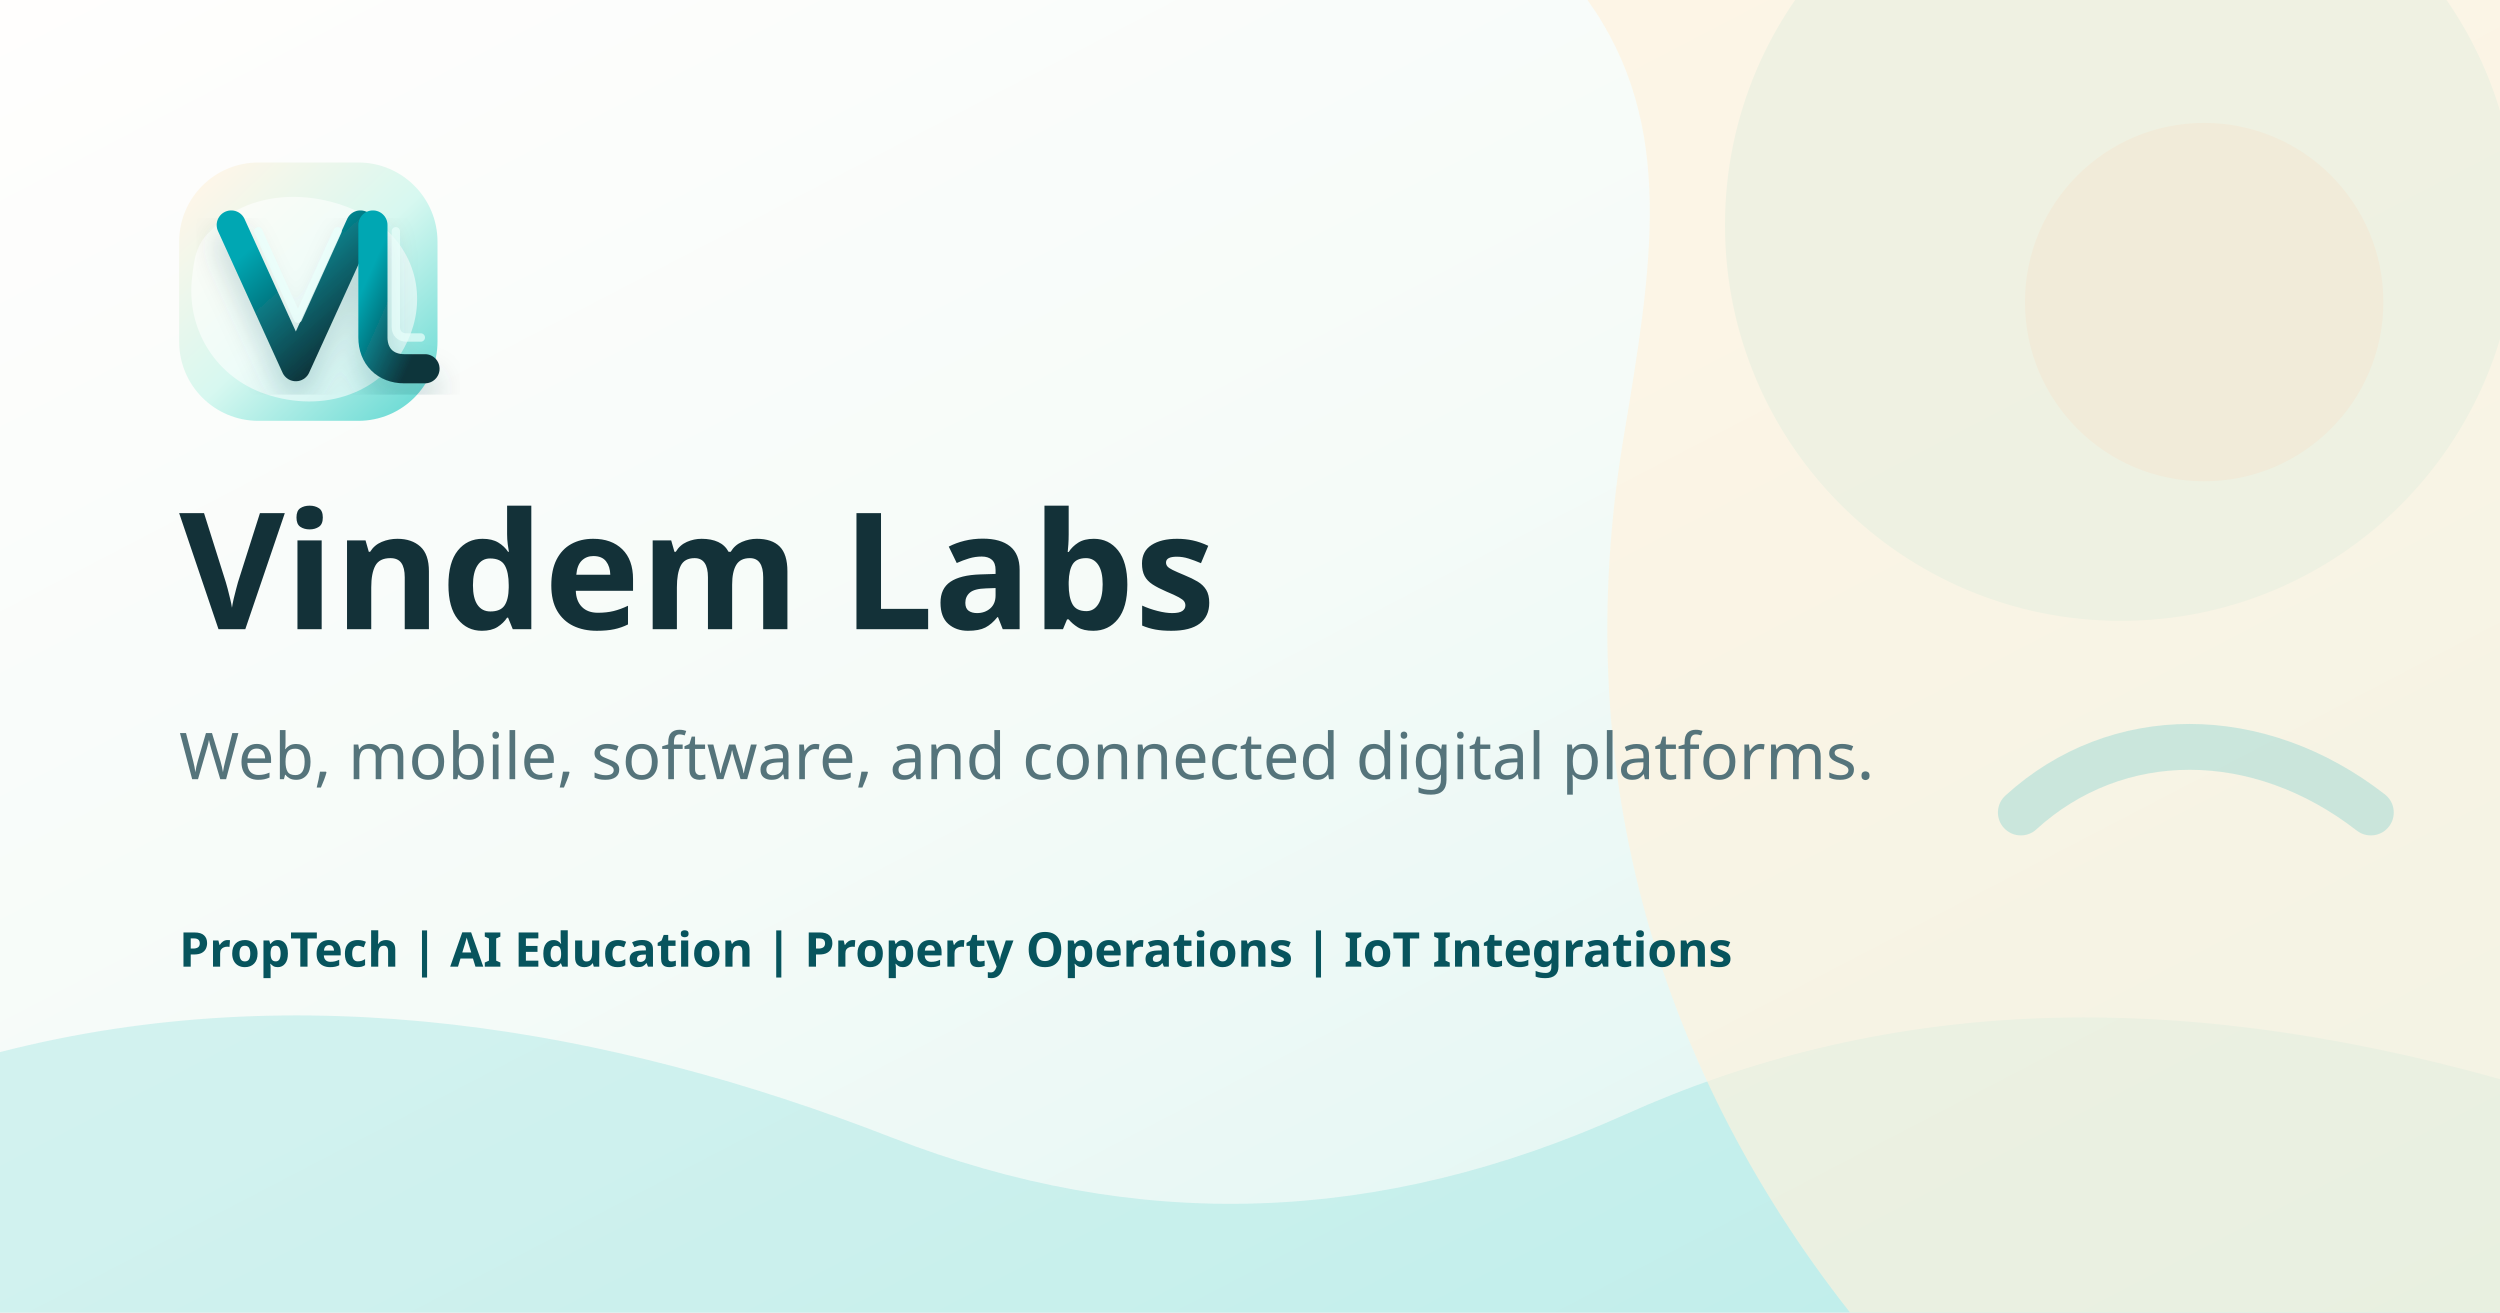
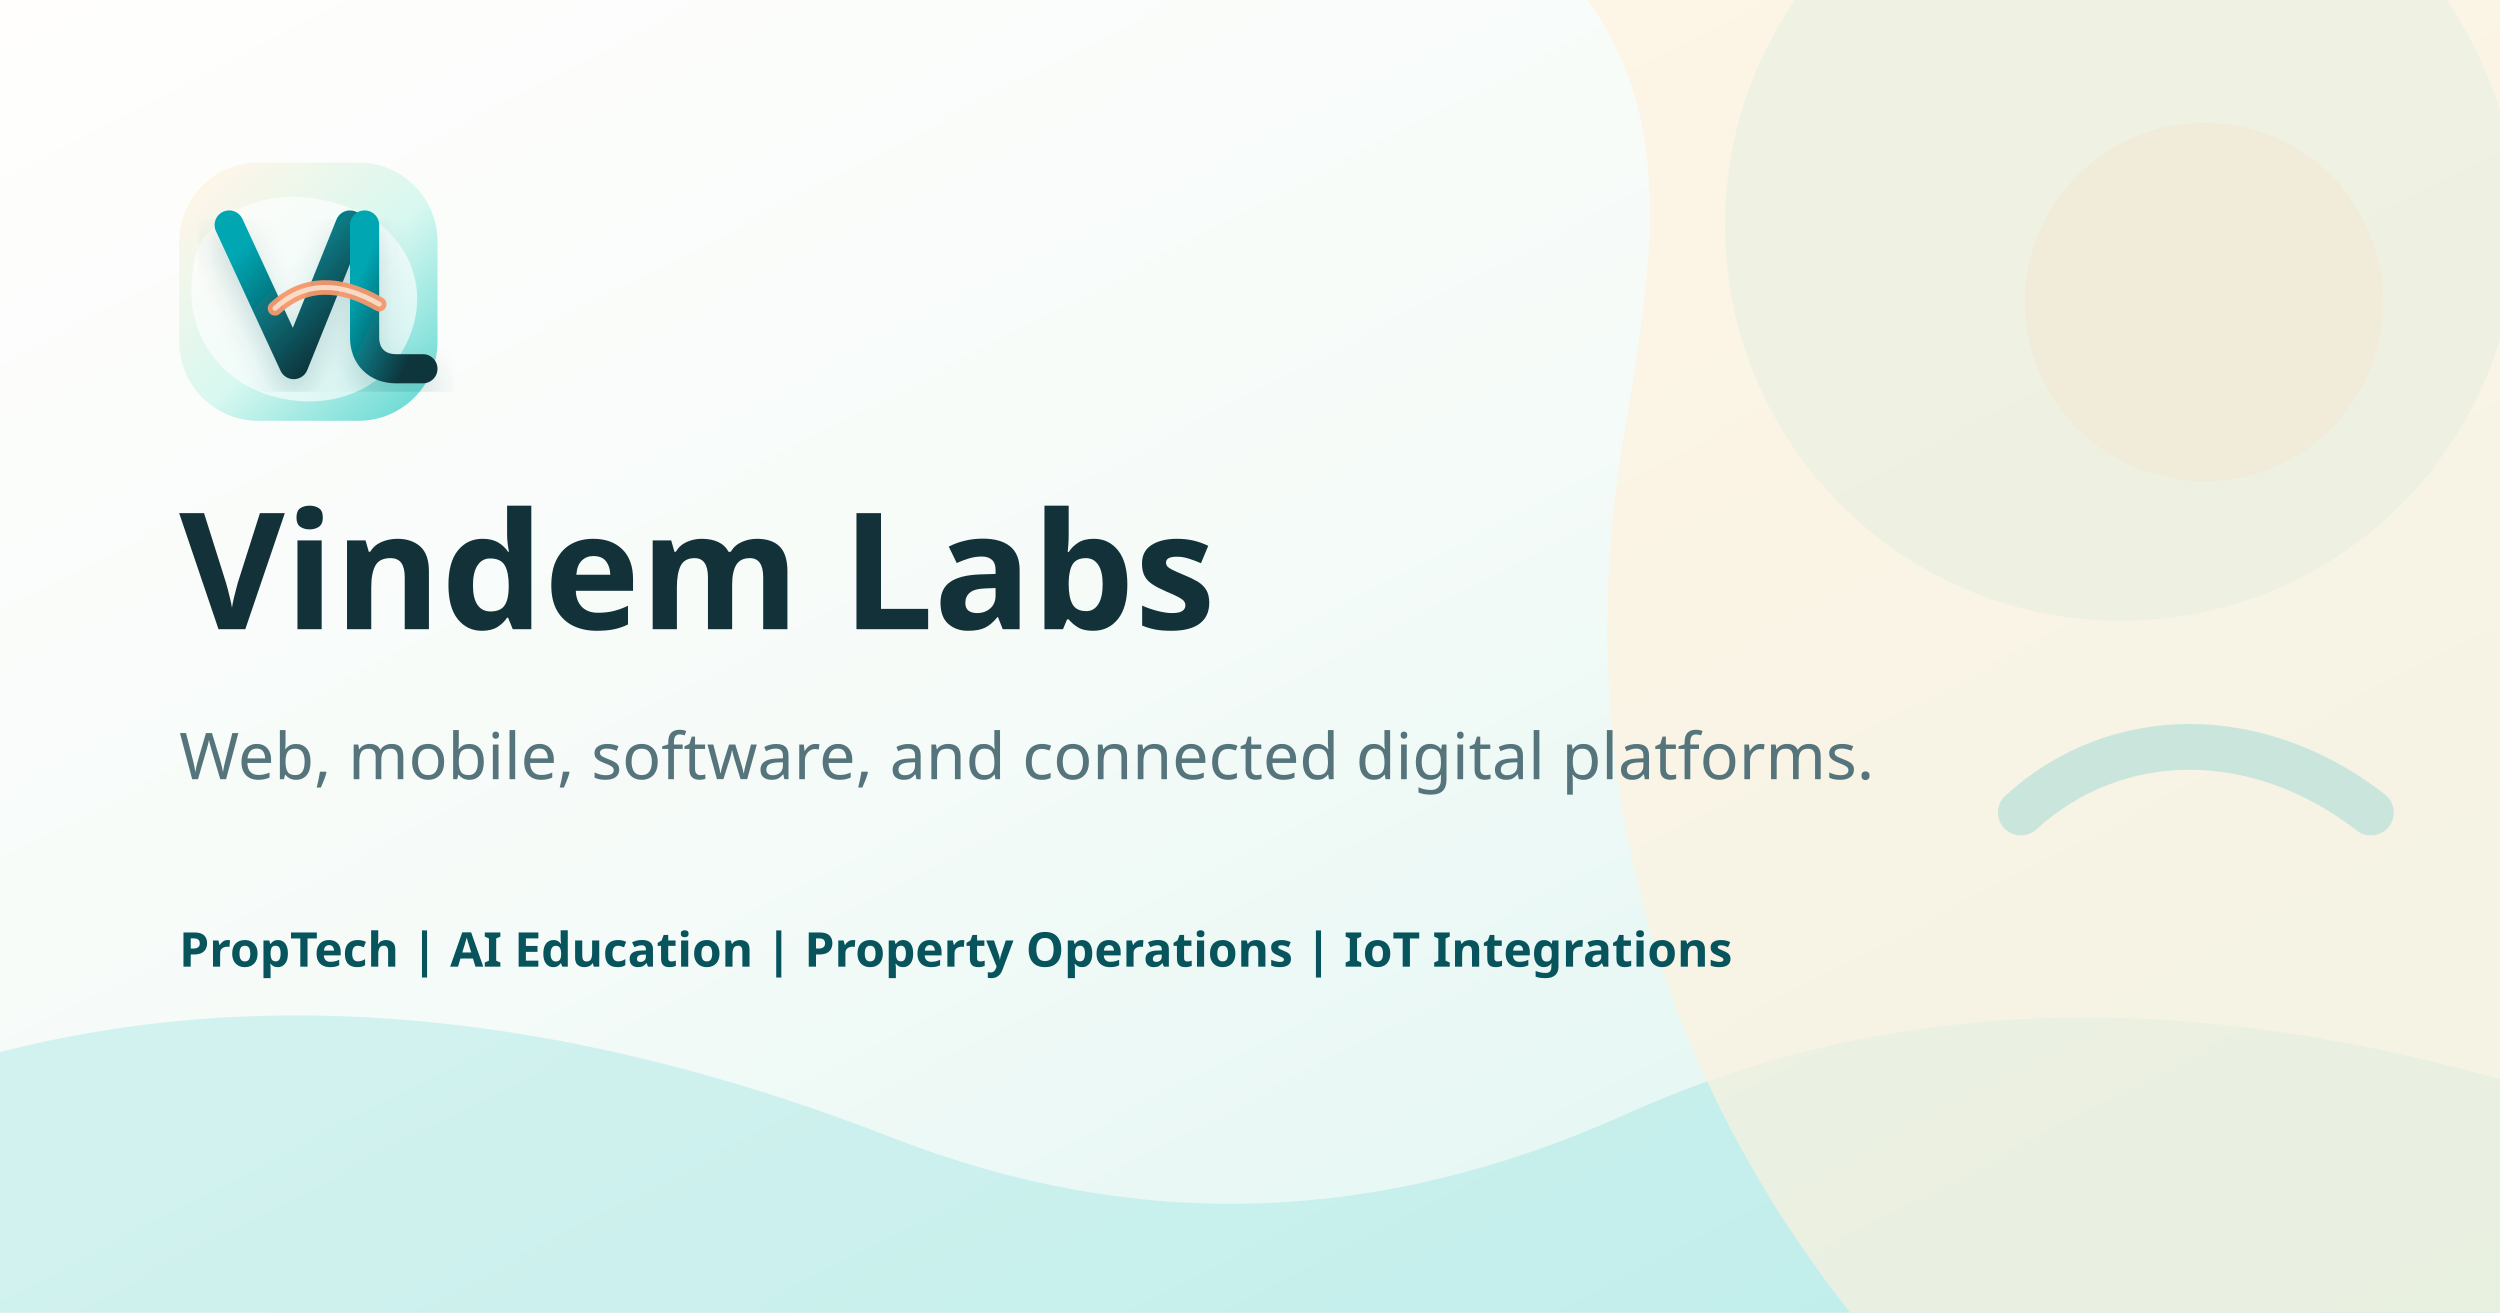
<svg xmlns="http://www.w3.org/2000/svg" viewBox="0 0 1200 630">
  <defs>
    <linearGradient id="bg" x1="0%" y1="0%" x2="100%" y2="100%">
      <stop offset="0%" stop-color="#fffefd" />
      <stop offset="47%" stop-color="#f5fbf8" />
      <stop offset="100%" stop-color="#d9f4f1" />
    </linearGradient>
    <linearGradient id="tile" x1="8%" y1="6%" x2="92%" y2="94%">
      <stop offset="0%" stop-color="#fff6e8" />
-       <stop offset="52%" stop-color="#d7f8f0" />
+       <stop offset="55%" stop-color="#d7f8f0" />
      <stop offset="100%" stop-color="#6ddbd5" />
    </linearGradient>
-     <linearGradient id="ink" x1="20%" y1="12%" x2="82%" y2="88%">
+     <linearGradient id="ink" x1="16%" y1="12%" x2="84%" y2="88%">
      <stop offset="0%" stop-color="#00a7b3" />
      <stop offset="100%" stop-color="#11343b" />
    </linearGradient>
-     <filter id="soft-shadow" x="-18%" y="-18%" width="136%" height="136%">
-       <feDropShadow dx="0" dy="9" stdDeviation="7" flood-color="#07545d" flood-opacity="0.2" />
+     <filter id="lift" x="-16%" y="-16%" width="132%" height="132%">
+       <feDropShadow dx="0" dy="8" stdDeviation="7" flood-color="#07545d" flood-opacity="0.2" />
    </filter>
  </defs>
  <rect width="1200" height="630" fill="url(#bg)" />
  <circle cx="1018" cy="108" r="190" fill="#beece7" opacity="0.68" />
  <circle cx="1058" cy="145" r="86" fill="#f4976c" opacity="0.2" />
  <path d="M0 505C144 468 292 493 428 546C546 592 662 588 780 535C900 481 1036 472 1200 518V630H0Z" fill="#62d4d0" opacity="0.24" />
  <path d="M762 0H1200V630H888C792 508 754 364 779 212C793 128 805 60 762 0Z" fill="#fff2dc" opacity="0.66" />
  <path d="M970 390C1016 348 1084 348 1138 390" fill="none" stroke="#00a7b3" stroke-width="22" stroke-linecap="round" opacity="0.18" />
  <rect x="86" y="78" width="124" height="124" rx="38" fill="url(#tile)" />
-   <path d="M101 111C118 91 153 89 180 106C199 119 206 143 195 165C184 188 156 199 127 189C104 181 90 159 92 135C93 125 94 117 101 111Z" fill="#ffffff" opacity="0.58" />
-   <g filter="url(#soft-shadow)" fill="none" stroke="url(#ink)" stroke-linecap="round" stroke-linejoin="round">
-     <path d="M111 108L142 176L173 108" stroke-width="14" />
-     <path d="M179 108V162C179 171 185 177 194 177H204" stroke-width="14" />
+   <path d="M101 111C118 91 153 89 180 106C199 119 206 143 195 165C184 188 156 199 127 189C104 181 90 159 92 135C93 125 94 117 101 111Z" fill="#ffffff" opacity="0.64" />
+   <g filter="url(#lift)" fill="none" stroke="url(#ink)" stroke-linecap="round" stroke-linejoin="round">
+     <path d="M110 108L141 175L168 108" stroke-width="14" />
+     <path d="M175 108V162C175 171 181 177 190 177H203" stroke-width="14" />
  </g>
-   <path d="M124 111L143 153L162 111" fill="none" stroke="#eafffb" stroke-width="4" stroke-linecap="round" stroke-linejoin="round" opacity="0.82" />
-   <path d="M190 111V157C190 160 192 162 195 162H202" fill="none" stroke="#eafffb" stroke-width="4" stroke-linecap="round" stroke-linejoin="round" opacity="0.7" />
+   <path d="M132 148C146 135 163 135 182 146" fill="none" stroke="#f4976c" stroke-width="7" stroke-linecap="round" opacity="0.95" />
+   <path d="M132 148C146 135 163 135 182 146" fill="none" stroke="#fff6e8" stroke-width="2.4" stroke-linecap="round" opacity="0.7" />
  <text x="86" y="302" fill="#133138" font-family="Sora, Avenir Next, Segoe UI, sans-serif" font-size="78" font-weight="800">Vindem Labs</text>
  <text x="86" y="374" fill="#55747b" font-family="Sora, Avenir Next, Segoe UI, sans-serif" font-size="31">Web, mobile, software, and connected digital platforms.</text>
  <text x="86" y="464" fill="#07545d" font-family="Sora, Avenir Next, Segoe UI, sans-serif" font-size="23" font-weight="800">PropTech | AI Education | Property Operations | IoT Integrations</text>
</svg>
